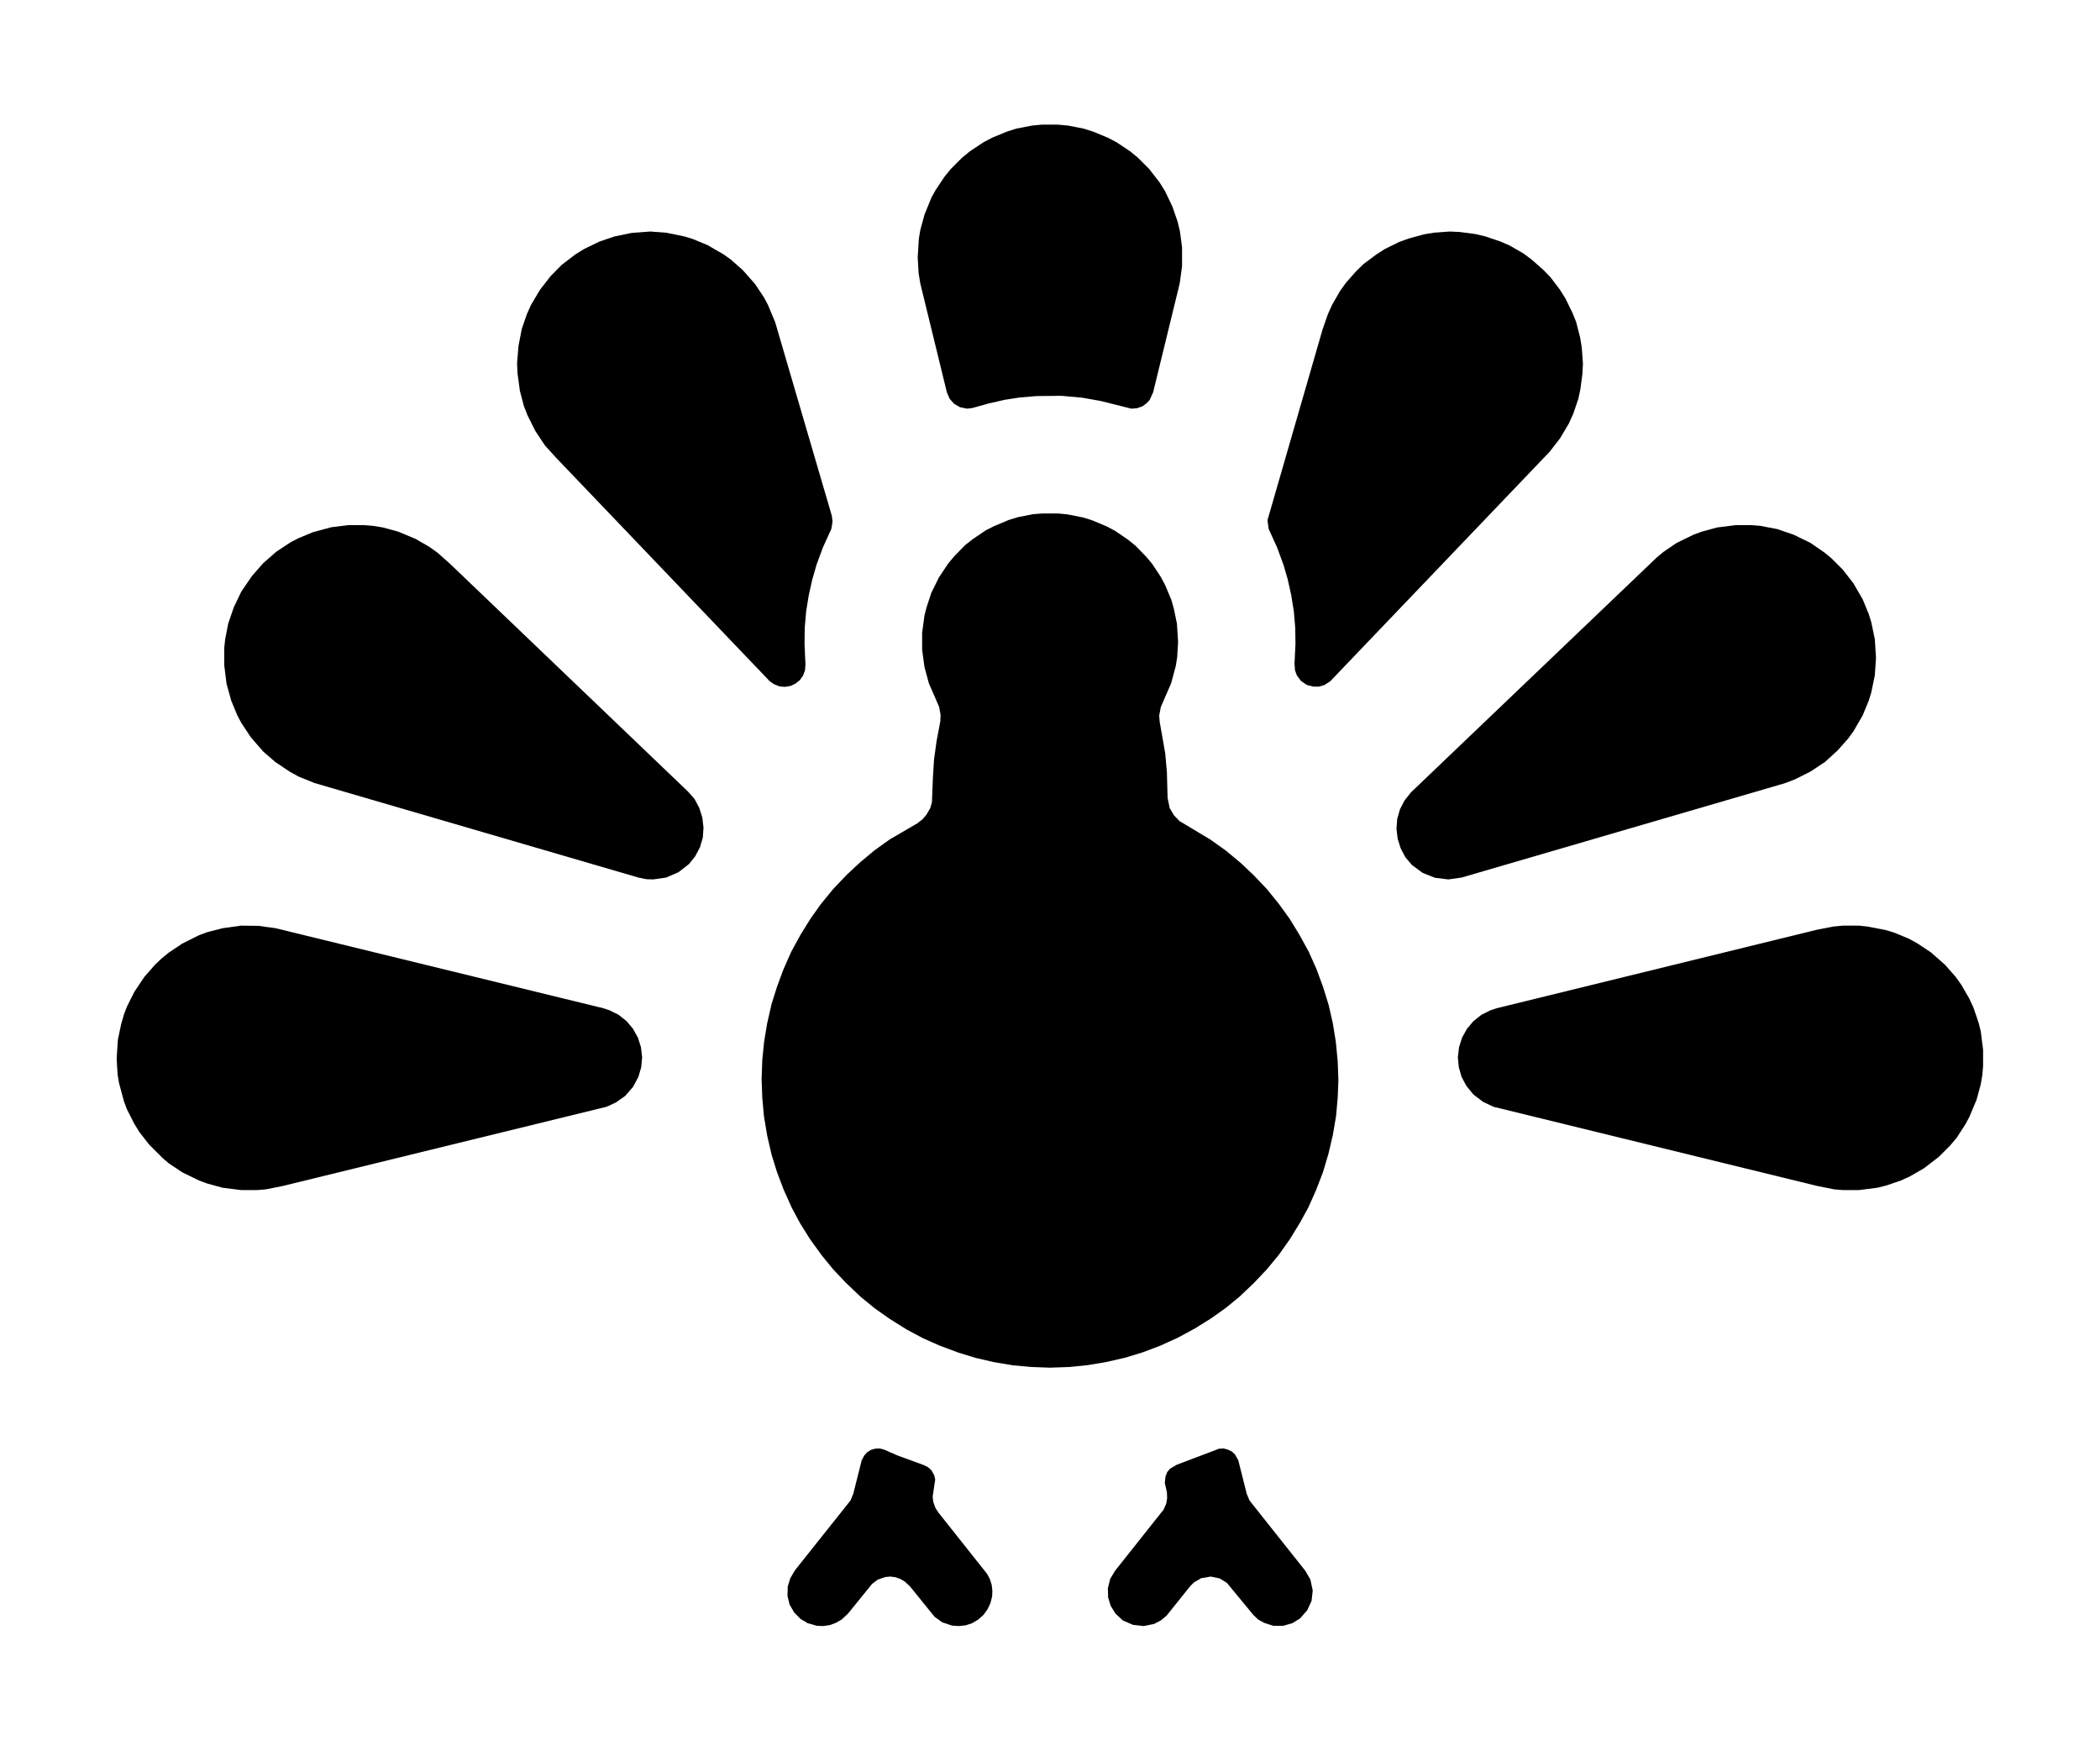
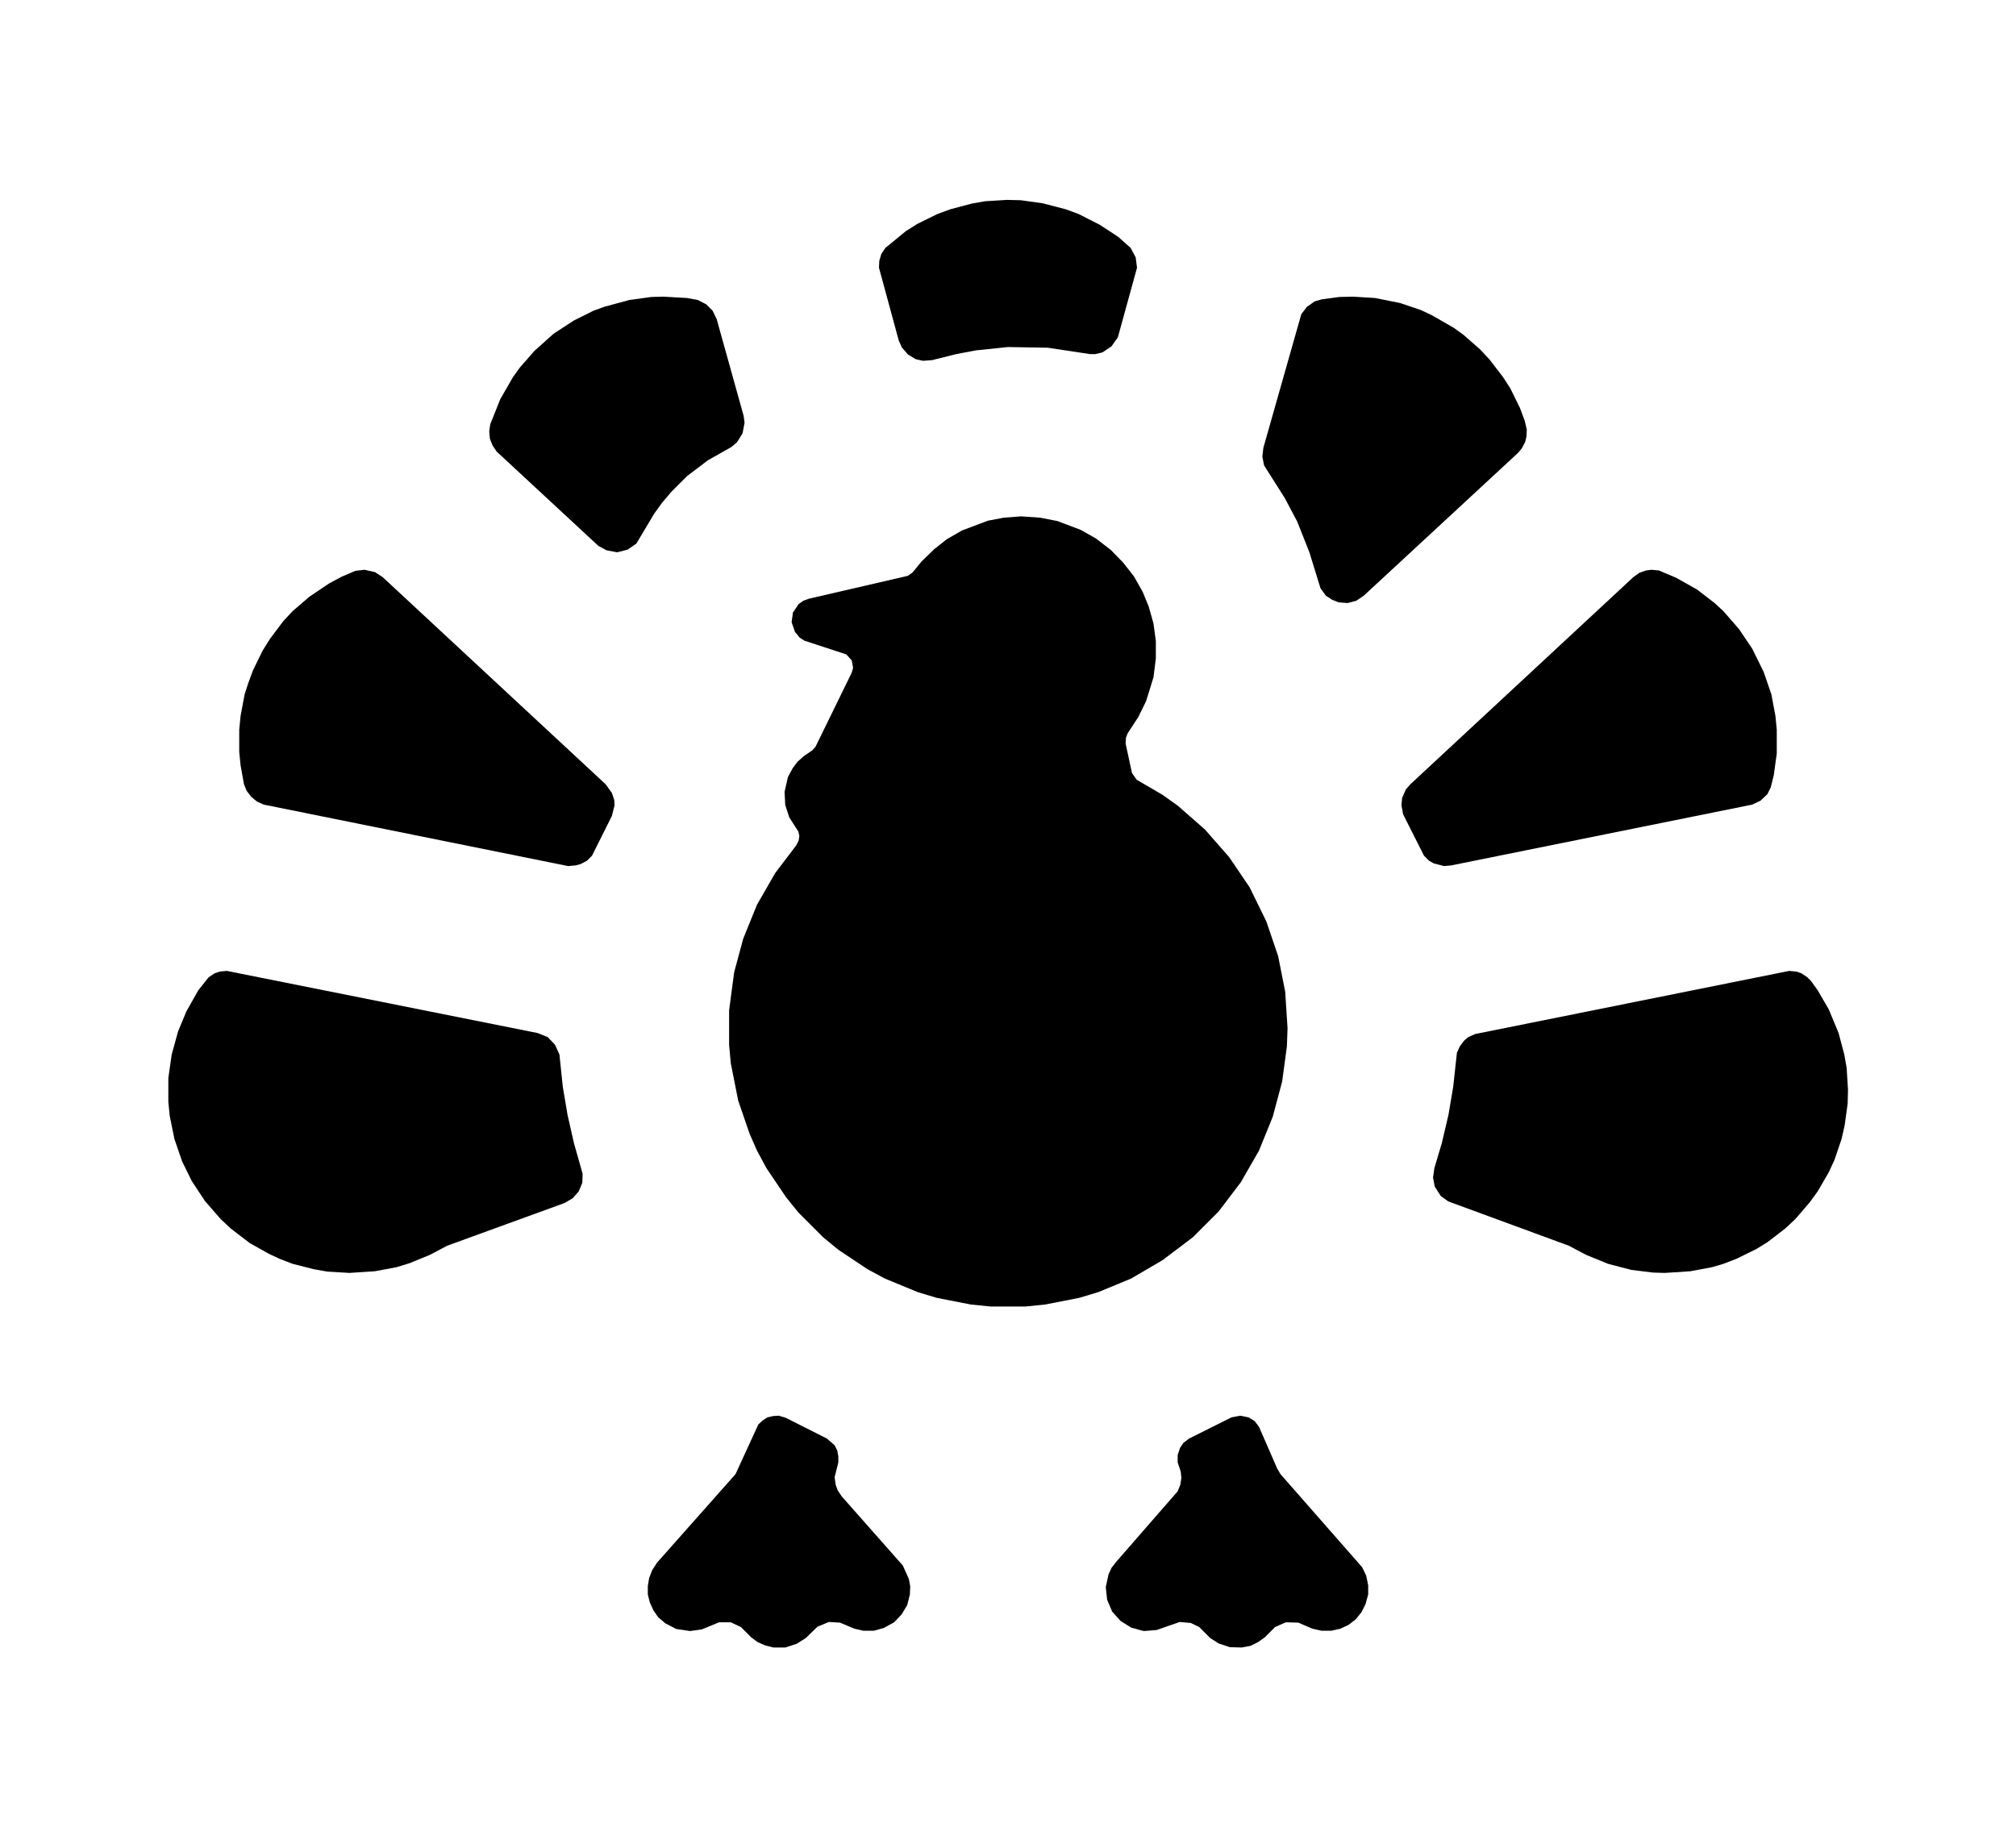
- <svg xmlns="http://www.w3.org/2000/svg" width="9in" height="7.5in" viewBox="0 0 9 7.5">
-   <path id="body" d="M3.998 3.334 L3.994 3.437 L3.987 3.462 L3.971 3.49 L3.954 3.51 L3.931 3.528 L3.814 3.596 L3.747 3.644 L3.686 3.695 L3.629 3.748 L3.57 3.81 L3.517 3.875 L3.473 3.937 L3.432 4.003 L3.391 4.078 L3.357 4.155 L3.33 4.228 L3.307 4.301 L3.288 4.384 L3.275 4.462 L3.267 4.54 L3.264 4.625 L3.267 4.704 L3.274 4.782 L3.288 4.866 L3.307 4.948 L3.33 5.022 L3.358 5.096 L3.393 5.174 L3.43 5.243 L3.472 5.31 L3.522 5.379 L3.571 5.439 L3.626 5.497 L3.688 5.556 L3.748 5.605 L3.813 5.651 L3.885 5.696 L3.954 5.733 L4.026 5.765 L4.106 5.795 L4.181 5.818 L4.258 5.836 L4.342 5.85 L4.42 5.857 L4.499 5.86 L4.585 5.857 L4.662 5.849 L4.74 5.836 L4.823 5.817 L4.898 5.794 L4.972 5.766 L5.047 5.732 L5.121 5.692 L5.19 5.649 L5.252 5.605 L5.312 5.556 L5.373 5.498 L5.43 5.438 L5.481 5.376 L5.529 5.308 L5.57 5.241 L5.607 5.174 L5.64 5.1 L5.67 5.022 L5.693 4.945 L5.712 4.864 L5.726 4.782 L5.733 4.704 L5.736 4.628 L5.733 4.547 L5.725 4.464 L5.712 4.384 L5.694 4.305 L5.67 4.228 L5.642 4.152 L5.609 4.078 L5.57 4.007 L5.528 3.938 L5.481 3.873 L5.43 3.81 L5.374 3.751 L5.318 3.698 L5.253 3.644 L5.187 3.597 L5.055 3.518 L5.031 3.493 L5.013 3.462 L5.004 3.419 L5.001 3.309 L4.994 3.229 L4.97 3.092 L4.968 3.066 L4.975 3.029 L5.019 2.928 L5.039 2.854 L5.045 2.816 L5.049 2.751 L5.044 2.672 L5.031 2.609 L5.02 2.57 L4.994 2.508 L4.975 2.472 L4.938 2.416 L4.912 2.385 L4.865 2.337 L4.834 2.312 L4.778 2.274 L4.742 2.255 L4.68 2.229 L4.641 2.217 L4.575 2.204 L4.535 2.2 L4.468 2.2 L4.428 2.203 L4.362 2.216 L4.323 2.228 L4.261 2.254 L4.225 2.272 L4.169 2.31 L4.137 2.335 L4.09 2.383 L4.064 2.414 L4.024 2.474 L3.991 2.541 L3.971 2.602 L3.962 2.637 L3.952 2.711 L3.952 2.784 L3.962 2.858 L3.981 2.928 L4.025 3.029 L4.031 3.063 L4.03 3.09 L4.014 3.175 L4.003 3.254 Z" />
-   <path id="far-left-feather" d="M1.033 3.966 L0.954 3.977 L0.888 3.994 L0.853 4.007 L0.781 4.043 L0.724 4.081 L0.691 4.108 L0.664 4.134 L0.619 4.185 L0.575 4.251 L0.544 4.313 L0.531 4.347 L0.519 4.389 L0.505 4.456 L0.5 4.536 L0.504 4.604 L0.51 4.64 L0.531 4.718 L0.544 4.753 L0.575 4.814 L0.597 4.85 L0.639 4.904 L0.696 4.961 L0.724 4.985 L0.781 5.023 L0.853 5.058 L0.888 5.071 L0.954 5.089 L1.033 5.099 L1.102 5.099 L1.139 5.096 L1.214 5.081 L2.6 4.742 L2.639 4.724 L2.679 4.696 L2.713 4.657 L2.736 4.614 L2.748 4.573 L2.752 4.53 L2.747 4.487 L2.734 4.446 L2.713 4.408 L2.685 4.375 L2.651 4.348 L2.613 4.329 L2.586 4.32 L1.181 3.977 L1.108 3.967 Z" />
-   <path id="left-feather" d="M1.493 2.25 L1.42 2.259 L1.342 2.28 L1.279 2.306 L1.246 2.323 L1.184 2.364 L1.128 2.413 L1.079 2.469 L1.034 2.535 L1.002 2.602 L0.978 2.672 L0.965 2.739 L0.961 2.776 L0.961 2.85 L0.971 2.93 L0.991 3.002 L1.017 3.065 L1.034 3.097 L1.075 3.159 L1.128 3.22 L1.18 3.265 L1.241 3.306 L1.279 3.327 L1.348 3.355 L2.736 3.76 L2.77 3.767 L2.799 3.768 L2.855 3.76 L2.908 3.737 L2.953 3.702 L2.98 3.668 L3 3.63 L3.012 3.589 L3.015 3.546 L3.01 3.503 L2.997 3.462 L2.977 3.424 L2.949 3.392 L1.929 2.416 L1.875 2.368 L1.84 2.343 L1.781 2.309 L1.707 2.278 L1.641 2.26 L1.598 2.253 L1.561 2.25 Z" />
-   <path id="upper-left-feather" d="M2.787 0.992 L2.707 0.998 L2.634 1.013 L2.569 1.035 L2.503 1.067 L2.466 1.09 L2.407 1.135 L2.359 1.184 L2.314 1.242 L2.276 1.306 L2.258 1.346 L2.236 1.41 L2.222 1.483 L2.216 1.557 L2.218 1.6 L2.228 1.674 L2.245 1.739 L2.261 1.78 L2.294 1.846 L2.335 1.908 L2.383 1.961 L3.299 2.919 L3.318 2.932 L3.341 2.941 L3.364 2.943 L3.388 2.939 L3.409 2.929 L3.428 2.914 L3.442 2.894 L3.45 2.872 L3.452 2.848 L3.448 2.759 L3.449 2.688 L3.455 2.619 L3.466 2.551 L3.481 2.484 L3.5 2.418 L3.527 2.345 L3.563 2.266 L3.568 2.235 L3.565 2.21 L3.322 1.38 L3.291 1.306 L3.274 1.274 L3.236 1.217 L3.183 1.157 L3.132 1.112 L3.101 1.09 L3.032 1.05 L2.969 1.024 L2.933 1.013 L2.855 0.997 Z" />
-   <path id="top-feather" d="M4.058 1.681 L4.07 1.709 L4.09 1.731 L4.115 1.745 L4.145 1.751 L4.168 1.748 L4.236 1.729 L4.306 1.713 L4.371 1.703 L4.443 1.697 L4.549 1.696 L4.638 1.704 L4.717 1.718 L4.849 1.751 L4.873 1.749 L4.896 1.741 L4.915 1.727 L4.927 1.714 L4.942 1.681 L5.056 1.214 L5.066 1.14 L5.066 1.06 L5.057 0.992 L5.047 0.95 L5.025 0.886 L4.993 0.819 L4.97 0.782 L4.925 0.724 L4.876 0.675 L4.843 0.648 L4.786 0.61 L4.748 0.59 L4.685 0.564 L4.644 0.551 L4.577 0.538 L4.534 0.534 L4.466 0.534 L4.423 0.538 L4.356 0.551 L4.315 0.564 L4.252 0.59 L4.214 0.61 L4.157 0.648 L4.124 0.675 L4.075 0.724 L4.048 0.757 L4.01 0.814 L3.992 0.846 L3.962 0.92 L3.944 0.986 L3.938 1.023 L3.933 1.103 L3.937 1.171 L3.944 1.214 Z" />
-   <path id="upper-right-feather" d="M5.548 2.842 L5.55 2.872 L5.558 2.894 L5.576 2.918 L5.601 2.935 L5.63 2.942 L5.653 2.942 L5.676 2.935 L5.701 2.919 L6.641 1.936 L6.686 1.878 L6.724 1.814 L6.742 1.774 L6.764 1.71 L6.773 1.668 L6.782 1.6 L6.784 1.557 L6.779 1.489 L6.772 1.446 L6.755 1.38 L6.739 1.34 L6.709 1.279 L6.686 1.242 L6.645 1.188 L6.615 1.157 L6.564 1.112 L6.529 1.086 L6.47 1.052 L6.431 1.035 L6.366 1.013 L6.324 1.003 L6.256 0.994 L6.213 0.992 L6.145 0.997 L6.103 1.004 L6.037 1.022 L5.996 1.037 L5.935 1.067 L5.899 1.09 L5.844 1.131 L5.813 1.161 L5.768 1.212 L5.743 1.247 L5.709 1.306 L5.691 1.346 L5.668 1.412 L5.432 2.229 L5.437 2.266 L5.473 2.345 L5.501 2.421 L5.519 2.483 L5.534 2.551 L5.545 2.619 L5.551 2.69 L5.552 2.759 Z" />
-   <path id="right-feather" d="M7.439 2.25 L7.359 2.26 L7.293 2.278 L7.258 2.291 L7.186 2.326 L7.13 2.364 L7.101 2.388 L6.047 3.395 L6.02 3.429 L6 3.467 L5.988 3.509 L5.985 3.552 L5.99 3.594 L6.003 3.635 L6.023 3.673 L6.051 3.706 L6.097 3.74 L6.15 3.761 L6.207 3.768 L6.264 3.76 L7.652 3.355 L7.693 3.339 L7.759 3.306 L7.821 3.265 L7.876 3.215 L7.921 3.164 L7.943 3.134 L7.983 3.065 L8.009 3.002 L8.02 2.966 L8.035 2.893 L8.04 2.819 L8.035 2.739 L8.02 2.667 L8.009 2.631 L7.983 2.568 L7.943 2.499 L7.897 2.44 L7.849 2.392 L7.82 2.368 L7.759 2.326 L7.687 2.291 L7.617 2.267 L7.544 2.253 L7.507 2.25 Z" />
-   <path id="far-right-feather" d="M7.898 3.966 L7.856 3.97 L7.785 3.984 L6.414 4.32 L6.387 4.329 L6.349 4.348 L6.315 4.375 L6.287 4.408 L6.266 4.446 L6.253 4.487 L6.248 4.53 L6.252 4.573 L6.264 4.614 L6.284 4.652 L6.315 4.69 L6.356 4.721 L6.4 4.742 L7.786 5.081 L7.861 5.096 L7.898 5.099 L7.967 5.099 L8.046 5.089 L8.082 5.08 L8.147 5.058 L8.186 5.04 L8.245 5.006 L8.309 4.957 L8.357 4.909 L8.385 4.876 L8.422 4.819 L8.44 4.786 L8.471 4.712 L8.489 4.646 L8.496 4.604 L8.499 4.567 L8.499 4.498 L8.489 4.419 L8.48 4.383 L8.458 4.318 L8.44 4.279 L8.406 4.22 L8.381 4.185 L8.336 4.134 L8.276 4.081 L8.219 4.043 L8.181 4.022 L8.118 3.996 L8.082 3.985 L8.004 3.97 L7.967 3.966 Z" />
-   <path id="left-foot" d="M3.407 6.728 L3.387 6.762 L3.376 6.798 L3.375 6.838 L3.384 6.875 L3.403 6.908 L3.43 6.936 L3.462 6.955 L3.501 6.966 L3.528 6.967 L3.556 6.963 L3.583 6.953 L3.607 6.939 L3.634 6.914 L3.737 6.787 L3.762 6.768 L3.794 6.757 L3.816 6.755 L3.838 6.758 L3.858 6.765 L3.877 6.776 L3.899 6.796 L4.005 6.927 L4.038 6.951 L4.08 6.965 L4.109 6.967 L4.138 6.964 L4.166 6.955 L4.193 6.939 L4.216 6.918 L4.233 6.894 L4.245 6.868 L4.252 6.84 L4.253 6.815 L4.25 6.79 L4.242 6.765 L4.23 6.743 L4.022 6.481 L4.009 6.461 L4 6.436 L3.997 6.413 L4.008 6.34 L4.004 6.321 L3.992 6.3 L3.978 6.287 L3.961 6.278 L3.846 6.236 L3.789 6.211 L3.77 6.206 L3.751 6.207 L3.733 6.212 L3.717 6.222 L3.704 6.236 L3.693 6.257 L3.657 6.4 L3.645 6.429 Z" />
-   <path id="right-foot" d="M5.043 6.276 L5.014 6.293 L5.002 6.308 L4.995 6.326 L4.992 6.354 L5.001 6.393 L5.002 6.42 L4.998 6.443 L4.987 6.468 L4.779 6.73 L4.758 6.765 L4.748 6.805 L4.749 6.844 L4.76 6.88 L4.78 6.913 L4.812 6.943 L4.856 6.962 L4.901 6.967 L4.946 6.958 L4.975 6.943 L5 6.922 L5.101 6.796 L5.117 6.78 L5.148 6.762 L5.189 6.755 L5.227 6.763 L5.258 6.782 L5.372 6.92 L5.392 6.939 L5.417 6.953 L5.457 6.966 L5.499 6.966 L5.538 6.955 L5.571 6.935 L5.602 6.9 L5.621 6.859 L5.626 6.815 L5.616 6.768 L5.594 6.73 L5.355 6.429 L5.343 6.4 L5.307 6.257 L5.293 6.232 L5.279 6.219 L5.262 6.211 L5.244 6.206 L5.225 6.207 Z" />
+ <svg xmlns="http://www.w3.org/2000/svg" width="6in" height="5.5in" viewBox="0 0 6 5.5">
+   <path id="body" d="M2.408 1.782 L2.391 1.788 L2.377 1.798 L2.36 1.823 L2.356 1.852 L2.366 1.881 L2.38 1.898 L2.394 1.907 L2.519 1.948 L2.535 1.966 L2.539 1.988 L2.535 2.002 L2.427 2.223 L2.418 2.233 L2.392 2.251 L2.373 2.268 L2.359 2.287 L2.345 2.313 L2.335 2.357 L2.337 2.396 L2.349 2.433 L2.376 2.475 L2.379 2.488 L2.377 2.502 L2.37 2.516 L2.307 2.599 L2.253 2.693 L2.212 2.794 L2.185 2.894 L2.17 3.007 L2.17 3.111 L2.175 3.165 L2.197 3.276 L2.231 3.375 L2.253 3.425 L2.281 3.477 L2.339 3.563 L2.376 3.609 L2.45 3.683 L2.495 3.72 L2.582 3.778 L2.634 3.806 L2.731 3.846 L2.787 3.863 L2.889 3.883 L2.948 3.889 L3.052 3.889 L3.111 3.883 L3.213 3.863 L3.269 3.846 L3.366 3.806 L3.46 3.751 L3.55 3.683 L3.627 3.606 L3.693 3.519 L3.747 3.425 L3.788 3.324 L3.816 3.219 L3.83 3.115 L3.832 3.061 L3.825 2.952 L3.804 2.846 L3.769 2.743 L3.719 2.641 L3.658 2.551 L3.586 2.469 L3.505 2.398 L3.46 2.366 L3.383 2.321 L3.369 2.301 L3.35 2.213 L3.351 2.196 L3.356 2.183 L3.388 2.134 L3.411 2.087 L3.433 2.016 L3.44 1.96 L3.44 1.908 L3.433 1.856 L3.419 1.806 L3.401 1.762 L3.375 1.716 L3.343 1.675 L3.306 1.637 L3.262 1.603 L3.216 1.577 L3.147 1.551 L3.096 1.541 L3.039 1.537 L2.987 1.541 L2.94 1.55 L2.863 1.579 L2.818 1.605 L2.78 1.635 L2.743 1.671 L2.716 1.704 L2.702 1.714 Z" />
+   <path id="far-left-feather" d="M4.269 3.477 L4.265 3.505 L4.27 3.532 L4.288 3.56 L4.31 3.576 L4.669 3.708 L4.72 3.735 L4.786 3.762 L4.855 3.78 L4.92 3.788 L4.955 3.789 L5.031 3.784 L5.095 3.772 L5.129 3.762 L5.168 3.747 L5.227 3.718 L5.261 3.697 L5.313 3.657 L5.343 3.629 L5.386 3.579 L5.41 3.546 L5.443 3.489 L5.46 3.452 L5.481 3.39 L5.49 3.35 L5.499 3.285 L5.5 3.244 L5.496 3.179 L5.489 3.139 L5.472 3.075 L5.443 3.005 L5.41 2.948 L5.39 2.92 L5.379 2.909 L5.361 2.897 L5.346 2.892 L5.325 2.89 L4.39 3.078 L4.37 3.087 L4.358 3.097 L4.345 3.114 L4.336 3.134 L4.325 3.235 L4.311 3.318 L4.291 3.403 Z" />
+   <path id="left-feather" d="M1.6 3.075 L0.675 2.89 L0.654 2.892 L0.639 2.897 L0.621 2.909 L0.59 2.948 L0.555 3.01 L0.53 3.07 L0.511 3.139 L0.501 3.209 L0.501 3.28 L0.505 3.321 L0.519 3.39 L0.542 3.457 L0.571 3.516 L0.61 3.575 L0.657 3.629 L0.687 3.657 L0.743 3.7 L0.8 3.732 L0.832 3.747 L0.871 3.762 L0.934 3.778 L0.974 3.785 L1.04 3.789 L1.116 3.784 L1.18 3.772 L1.219 3.76 L1.28 3.735 L1.331 3.708 L1.68 3.581 L1.704 3.567 L1.722 3.547 L1.733 3.521 L1.734 3.494 L1.708 3.402 L1.689 3.318 L1.675 3.235 L1.665 3.139 L1.652 3.11 L1.63 3.087 Z" />
+   <path id="upper-left-feather" d="M0.726 2.334 L0.734 2.354 L0.748 2.372 L0.765 2.386 L0.785 2.395 L1.691 2.578 L1.713 2.576 L1.728 2.572 L1.747 2.562 L1.762 2.547 L1.821 2.429 L1.829 2.397 L1.828 2.381 L1.821 2.36 L1.802 2.334 L1.139 1.718 L1.116 1.703 L1.085 1.696 L1.058 1.699 L1.016 1.717 L0.979 1.737 L0.921 1.776 L0.871 1.819 L0.843 1.849 L0.804 1.901 L0.782 1.936 L0.753 1.995 L0.739 2.033 L0.728 2.067 L0.716 2.131 L0.712 2.172 L0.712 2.238 L0.716 2.278 Z" />
+   <path id="top-feather" d="M1.459 1.263 L1.456 1.284 L1.458 1.306 L1.466 1.326 L1.478 1.344 L1.781 1.625 L1.805 1.638 L1.837 1.644 L1.868 1.636 L1.894 1.618 L1.947 1.529 L1.97 1.497 L1.998 1.464 L2.045 1.417 L2.107 1.37 L2.176 1.331 L2.193 1.317 L2.21 1.29 L2.216 1.258 L2.213 1.237 L2.133 0.95 L2.121 0.925 L2.102 0.906 L2.077 0.893 L2.044 0.887 L1.974 0.883 L1.938 0.884 L1.873 0.893 L1.799 0.913 L1.766 0.925 L1.708 0.954 L1.648 0.993 L1.591 1.044 L1.548 1.093 L1.527 1.122 L1.489 1.188 Z" />
+   <path id="upper-right-feather" d="M2.696 0.688 L2.635 0.738 L2.623 0.756 L2.617 0.776 L2.616 0.797 L2.675 1.014 L2.684 1.034 L2.702 1.055 L2.725 1.069 L2.747 1.074 L2.774 1.072 L2.846 1.054 L2.904 1.043 L3 1.033 L3.118 1.035 L3.244 1.054 L3.26 1.054 L3.281 1.049 L3.308 1.031 L3.327 1.004 L3.384 0.797 L3.38 0.766 L3.365 0.738 L3.328 0.705 L3.273 0.669 L3.21 0.637 L3.172 0.623 L3.103 0.605 L3.038 0.596 L2.997 0.595 L2.932 0.599 L2.892 0.606 L2.828 0.623 L2.79 0.637 L2.731 0.666 Z" />
+   <path id="right-feather" d="M3.76 1.333 L3.757 1.359 L3.762 1.385 L3.824 1.483 L3.861 1.553 L3.897 1.644 L3.93 1.751 L3.946 1.773 L3.964 1.785 L3.984 1.793 L4.011 1.795 L4.037 1.788 L4.059 1.773 L4.518 1.348 L4.529 1.335 L4.539 1.316 L4.543 1.3 L4.544 1.279 L4.538 1.253 L4.524 1.215 L4.495 1.156 L4.473 1.122 L4.433 1.07 L4.405 1.04 L4.356 0.997 L4.327 0.976 L4.261 0.938 L4.229 0.923 L4.167 0.902 L4.092 0.887 L4.026 0.883 L3.986 0.884 L3.934 0.891 L3.913 0.897 L3.89 0.913 L3.873 0.935 Z" />
+   <path id="far-right-feather" d="M4.198 2.334 L4.184 2.35 L4.173 2.375 L4.171 2.397 L4.176 2.424 L4.238 2.547 L4.253 2.562 L4.267 2.57 L4.298 2.578 L4.319 2.576 L5.215 2.395 L5.24 2.383 L5.26 2.364 L5.27 2.344 L5.279 2.308 L5.288 2.243 L5.288 2.172 L5.284 2.131 L5.272 2.067 L5.249 2 L5.215 1.931 L5.176 1.873 L5.129 1.819 L5.103 1.795 L5.051 1.755 L4.989 1.72 L4.937 1.698 L4.915 1.696 L4.899 1.698 L4.879 1.705 L4.861 1.718 Z" />
+   <path id="left-foot" d="M1.955 4.652 L1.941 4.674 L1.932 4.697 L1.928 4.721 L1.928 4.746 L1.934 4.77 L1.945 4.794 L1.959 4.814 L1.98 4.832 L2.013 4.849 L2.054 4.855 L2.089 4.85 L2.14 4.829 L2.175 4.829 L2.205 4.843 L2.236 4.874 L2.255 4.888 L2.278 4.898 L2.302 4.904 L2.337 4.904 L2.371 4.893 L2.398 4.876 L2.433 4.842 L2.467 4.828 L2.5 4.83 L2.543 4.848 L2.569 4.854 L2.601 4.854 L2.63 4.846 L2.661 4.829 L2.683 4.806 L2.7 4.778 L2.708 4.746 L2.709 4.722 L2.705 4.7 L2.687 4.66 L2.505 4.454 L2.493 4.436 L2.487 4.419 L2.484 4.397 L2.495 4.353 L2.495 4.335 L2.492 4.318 L2.484 4.302 L2.461 4.282 L2.338 4.22 L2.318 4.214 L2.301 4.215 L2.284 4.219 L2.27 4.228 L2.257 4.24 L2.189 4.388 Z" />
+   <path id="right-foot" d="M3.442 4.852 L3.511 4.828 L3.544 4.831 L3.569 4.843 L3.602 4.876 L3.627 4.892 L3.66 4.903 L3.696 4.904 L3.722 4.899 L3.744 4.888 L3.764 4.874 L3.795 4.843 L3.827 4.829 L3.864 4.83 L3.906 4.848 L3.933 4.854 L3.963 4.854 L3.989 4.848 L4.013 4.837 L4.035 4.82 L4.052 4.799 L4.064 4.775 L4.072 4.746 L4.072 4.719 L4.066 4.69 L4.054 4.665 L3.811 4.388 L3.801 4.371 L3.747 4.247 L3.734 4.23 L3.716 4.219 L3.691 4.214 L3.665 4.219 L3.539 4.282 L3.522 4.295 L3.512 4.31 L3.505 4.331 L3.505 4.353 L3.514 4.38 L3.516 4.399 L3.513 4.419 L3.505 4.439 L3.322 4.649 L3.308 4.667 L3.299 4.687 L3.291 4.724 L3.295 4.762 L3.31 4.797 L3.335 4.825 L3.367 4.845 L3.404 4.855 Z" />
</svg>
